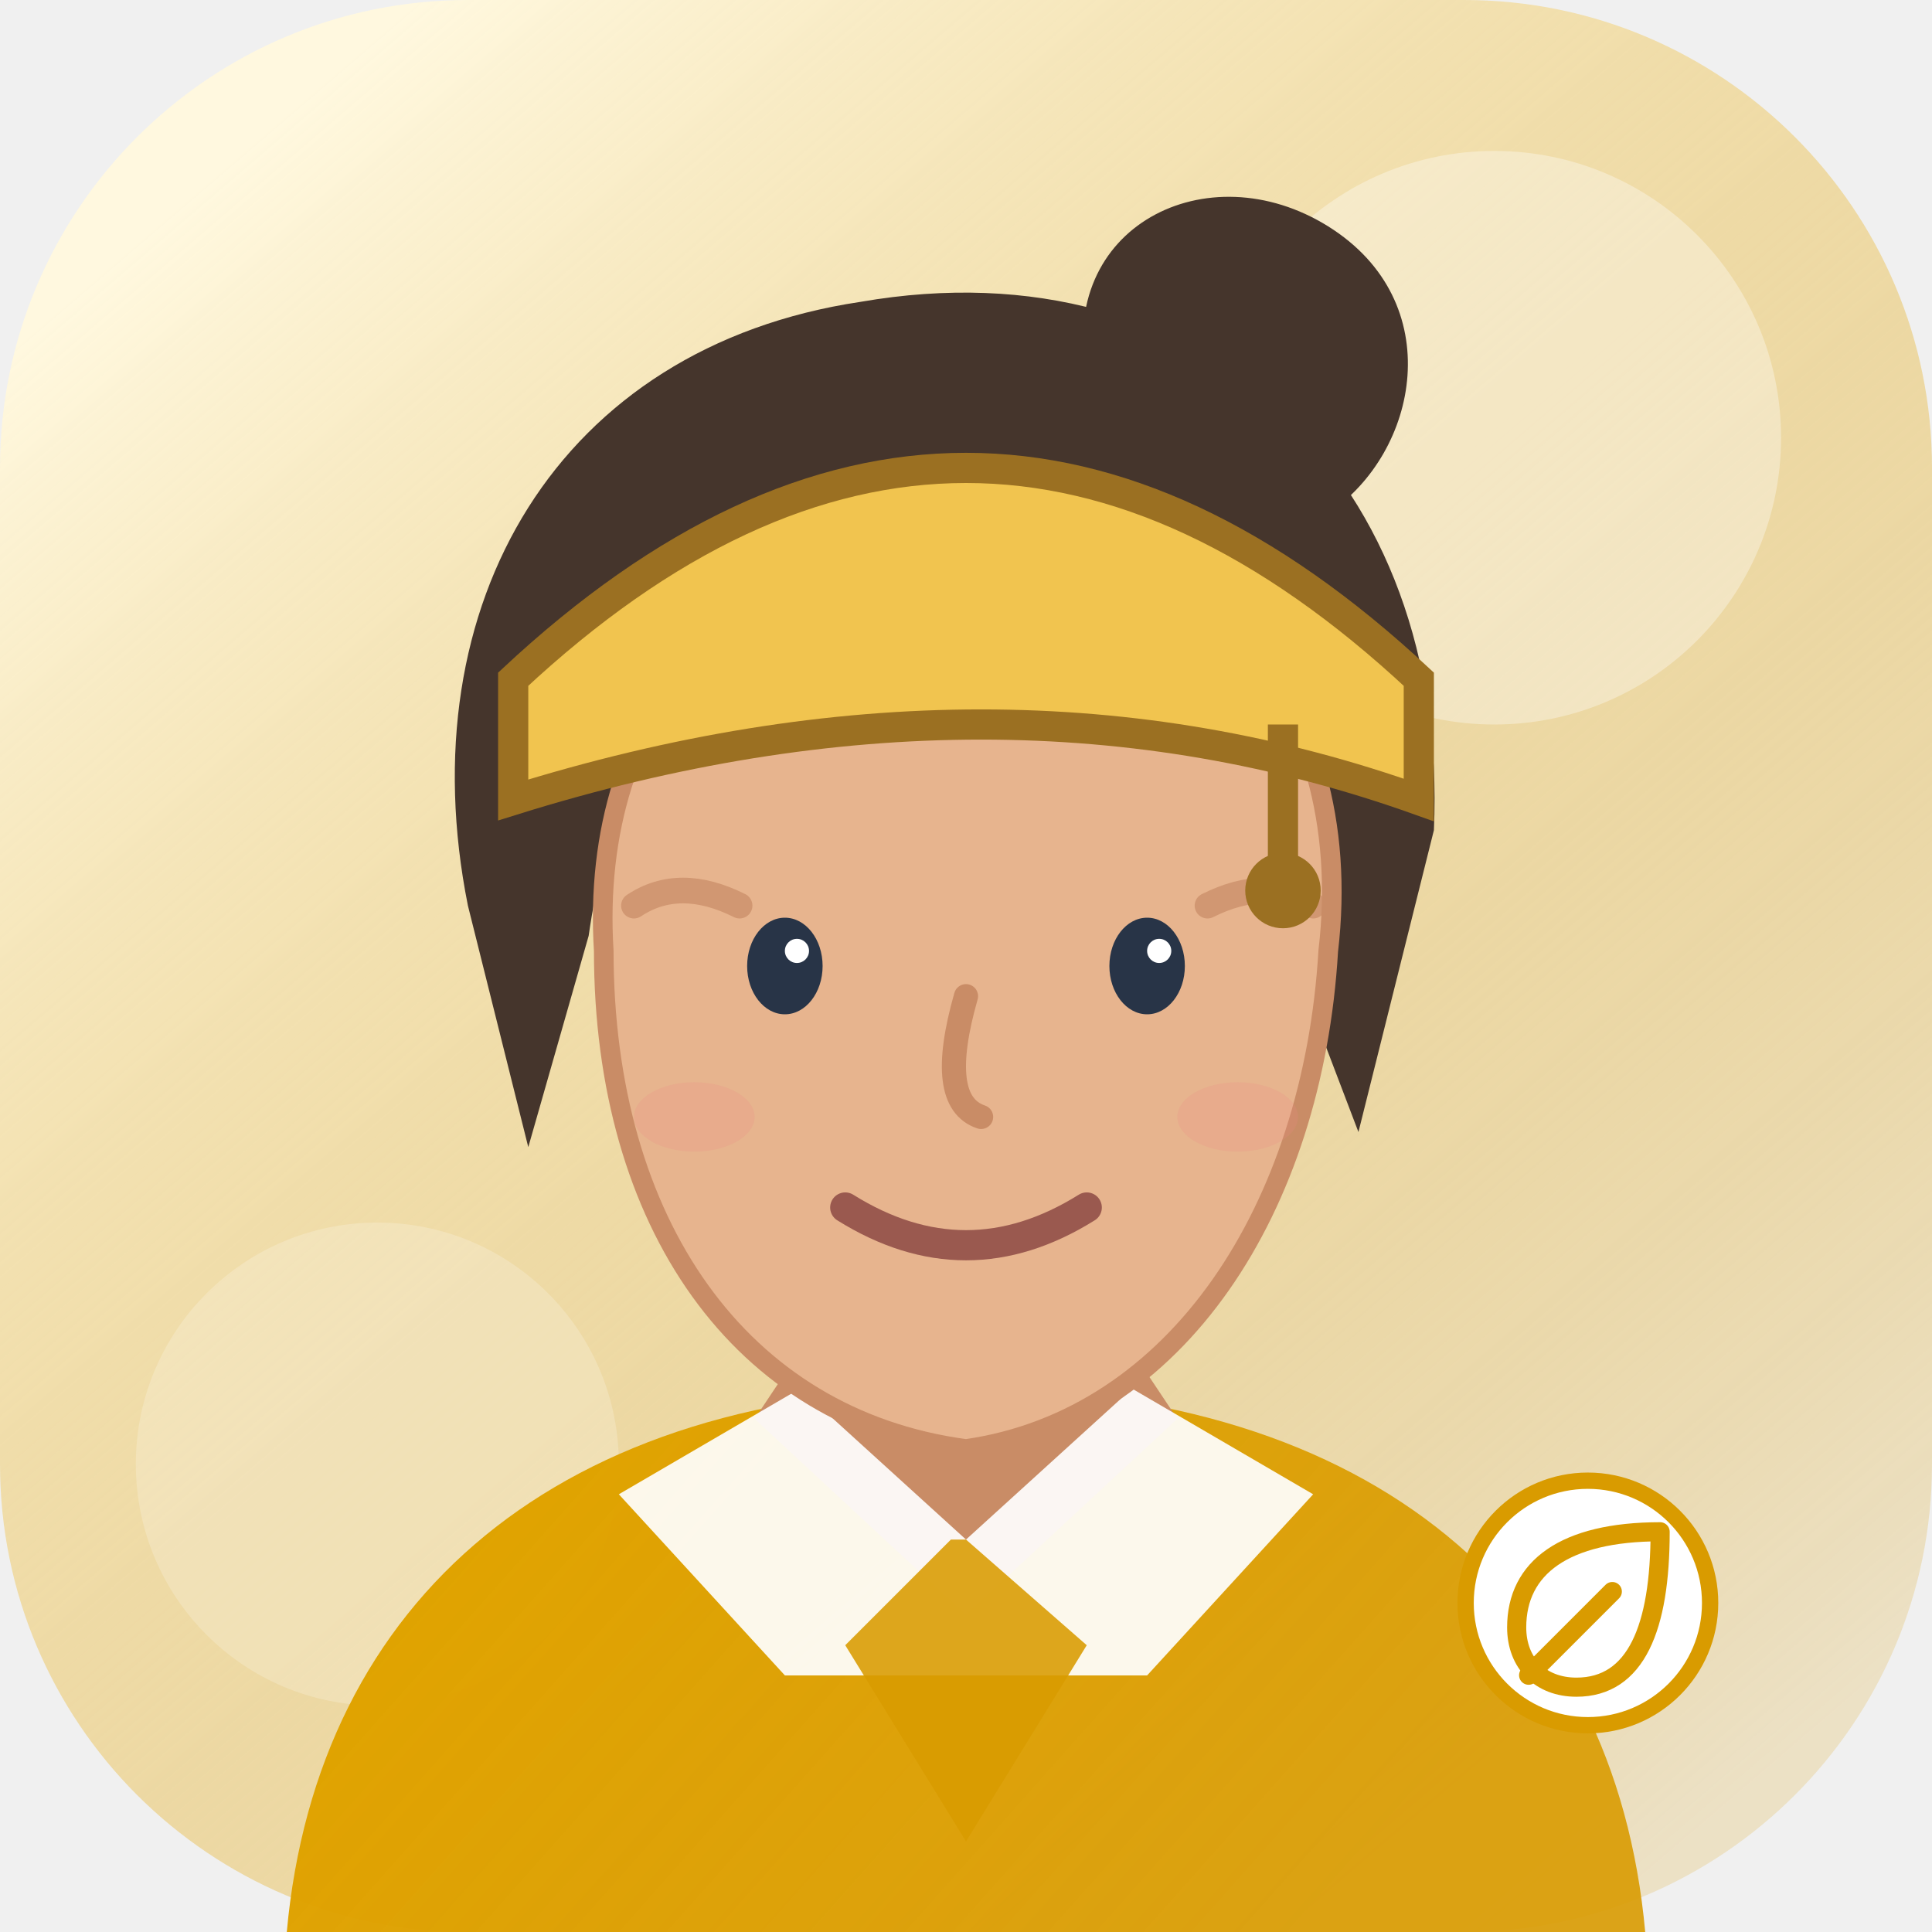
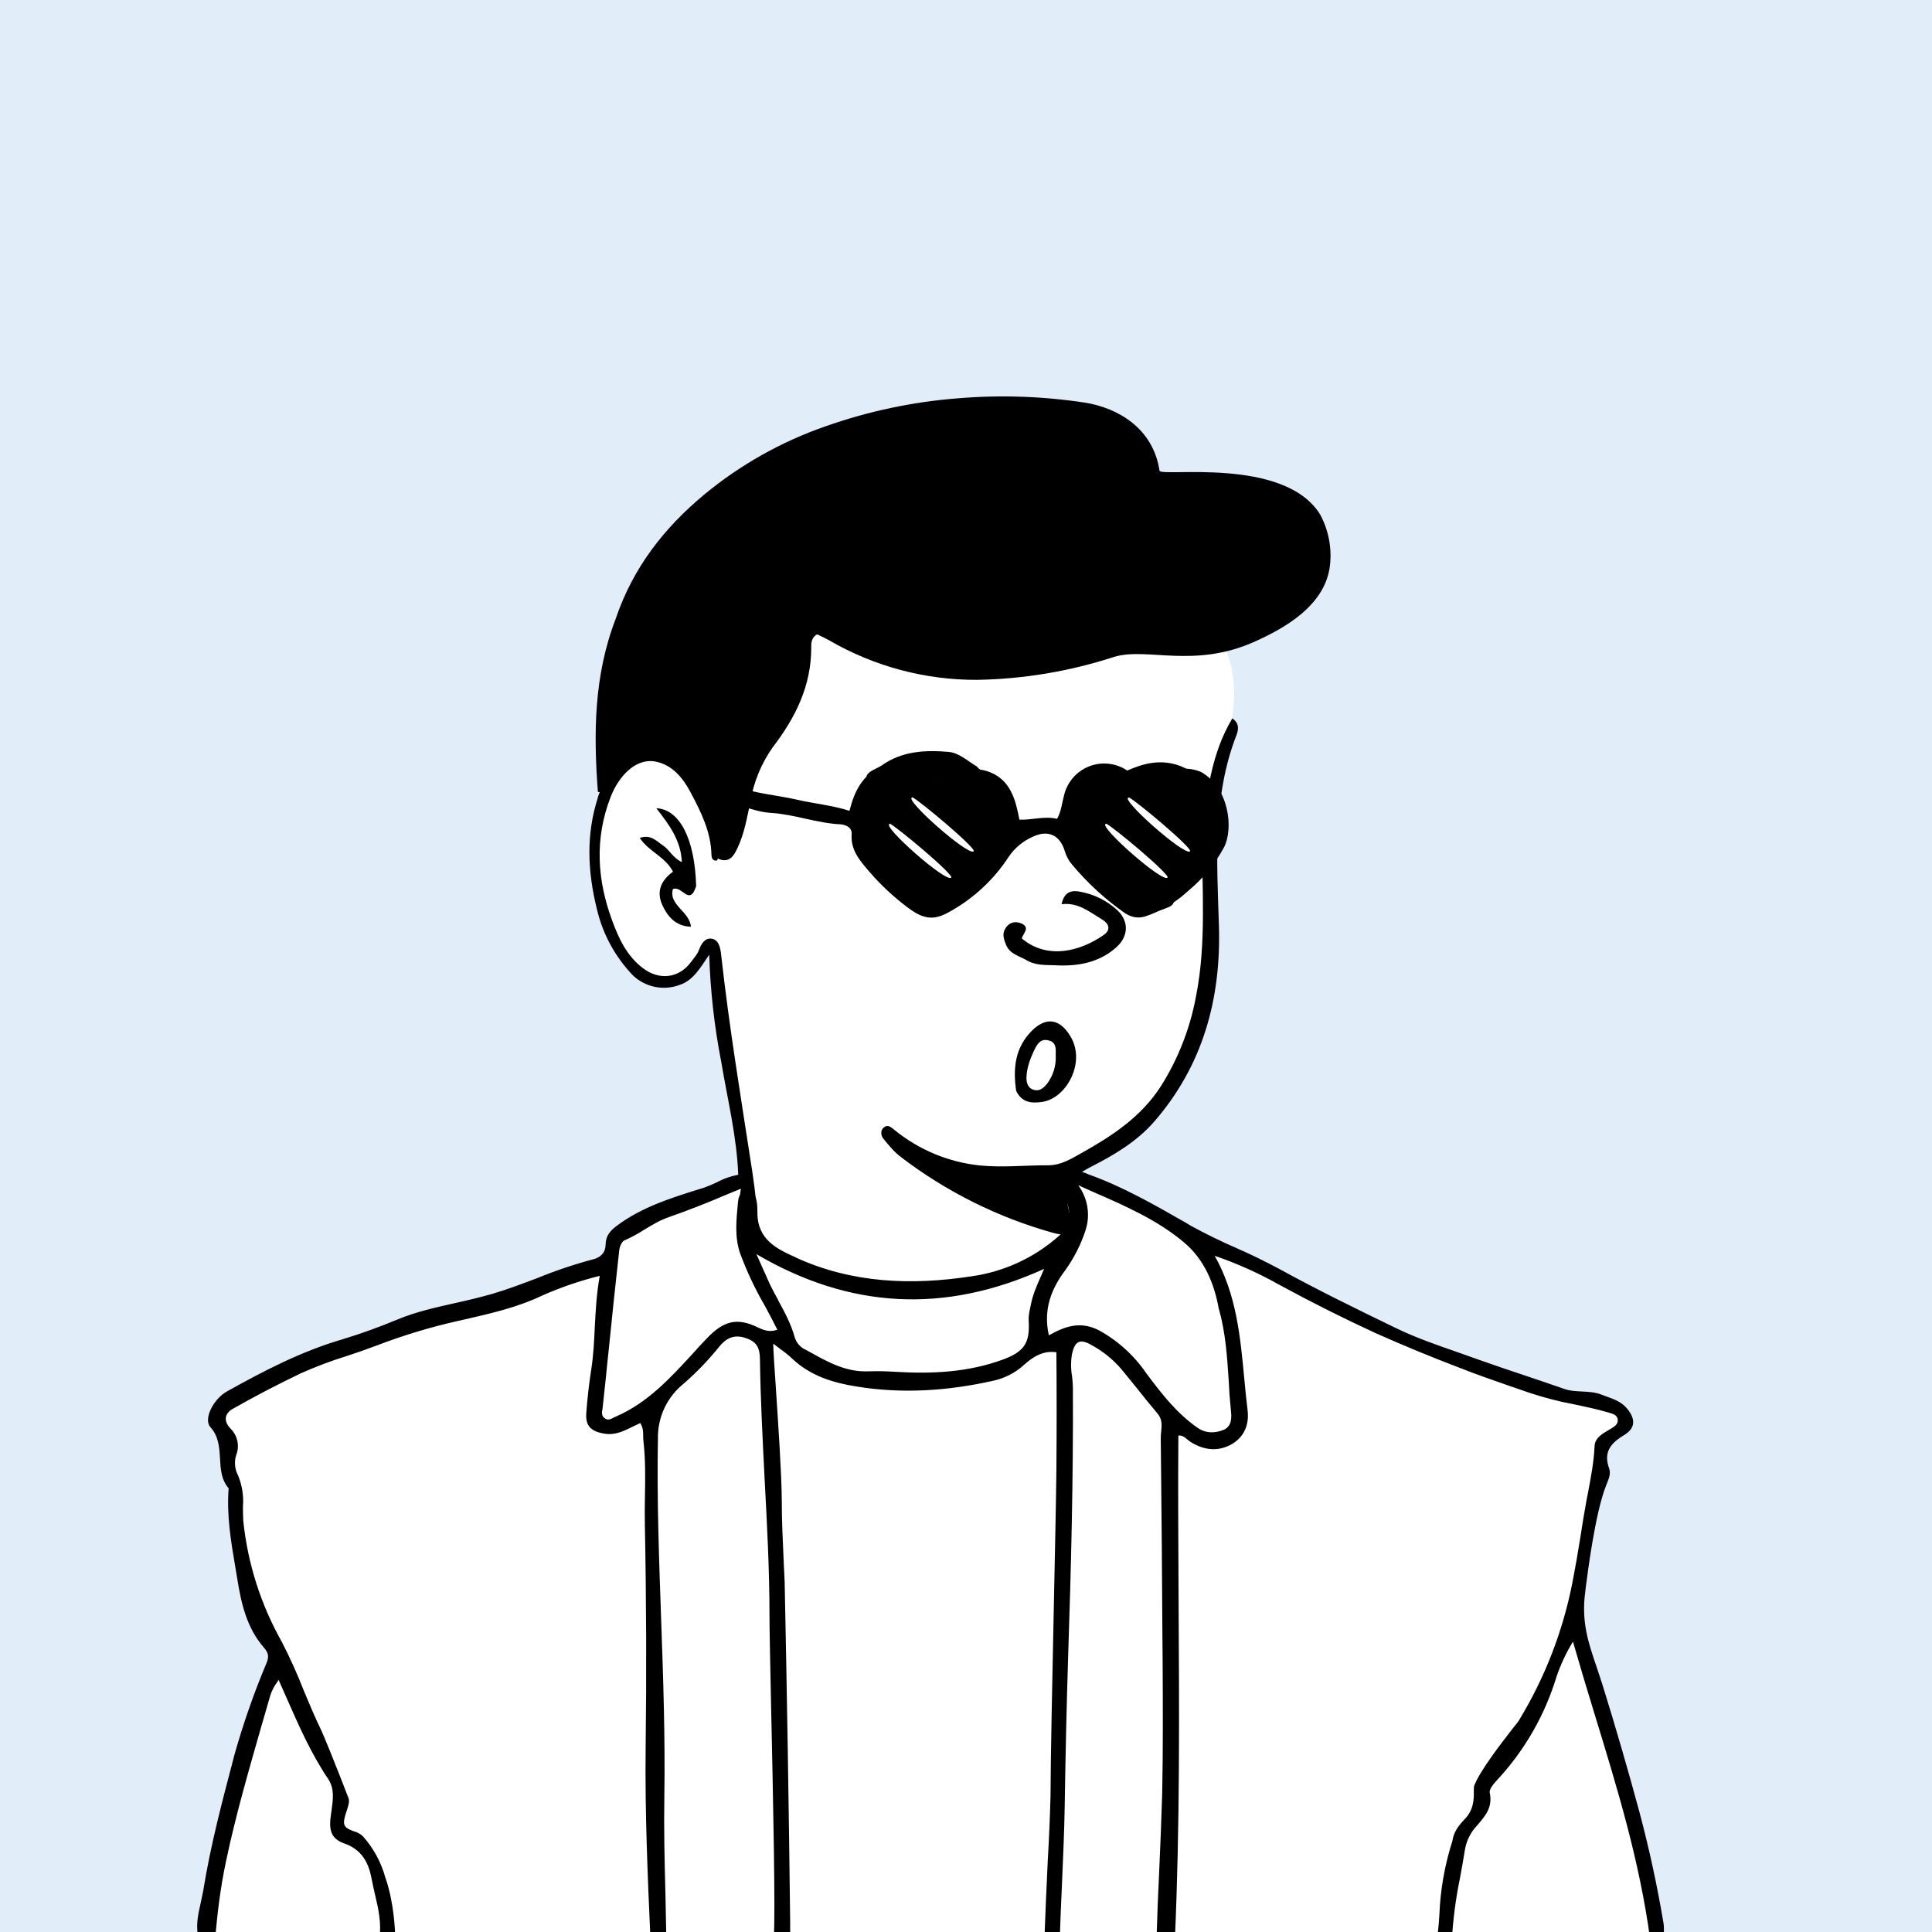
- <svg xmlns="http://www.w3.org/2000/svg" viewBox="0 0 128 128" role="img" aria-label="meituan-living-assistant">
+ <svg xmlns="http://www.w3.org/2000/svg" viewBox="0 0 1744 1744" fill="none" shape-rendering="auto" aria-hidden="true">
  <defs>
-     <linearGradient id="bg" x1="16" y1="10" x2="112" y2="122" gradientUnits="userSpaceOnUse">
-       <stop stop-color="#FFF8DF" />
-       <stop offset="1" stop-color="#D99B00" stop-opacity=".18" />
-     </linearGradient>
-     <linearGradient id="coat" x1="42" y1="86" x2="87" y2="126" gradientUnits="userSpaceOnUse">
-       <stop stop-color="#E0A300" />
-       <stop offset="1" stop-color="#D99B00" stop-opacity=".9" />
-     </linearGradient>
+     <g id="head-variant01-5abfa999">
+       <path d="M553 723.7c-99 297-363.7 388.6-503.6 19.8-19.3-50.7 31-69.5 66.2-91.9 24.1-15.3 36.8-28.5 35.3-42.2C144 545 114 365.6 114 365.6l-3-5.8s.7-1.6-2.2 1.2c-3 3-9.9 34.2-37 34.2-24.5 0-49.2-10.9-61-86.3C6.3 281.6 8.7 210 39 197c12.5-5.3 24-7.2 35.2-.8s-13-22 112-126C267.5 2.4 395.8-7.5 447.6 4S551 40.8 574 94.5c27.8 65-25.9 114.3-14 262.5-2.2 53.6.8 171.2-146.6 210.6-28 7.5-19.3 48.4 22.7 58.4 67 21 117 72.3 117 97.9" fill="#ffffff" />
+       <path d="M7.6 228.9c5.2-16.1 23.7-44.7 42.2-42C71.7 185 83.8 198 94 213a140 140 0 0 1 22.4 61.5c.5 3.7 1 7.6-1.2 11.3-4.5.6-4.9-3-5-5.6-.5-20.7-9.7-38.7-18.9-56.1-6.6-12.5-16.2-24.6-31.4-27.6-17.2-3.5-33 12-40.8 32.2-14.5 37.6-12 74.6 1.4 111 5.8 15.9 13.1 32.1 27.8 43.2 14.8 11.3 32.7 9.3 43.6-5.7 2.5-3.4 5.6-6.7 7-10.6 2.1-5.7 5.4-11 11.3-10.3 6.8 1 8 8.3 8.7 14C126.2 436 137 501 147 566c2.6 17.1 5.6 41.7 3.6 52.1-.7 3.7 0 7-4.5 7.8-4.9.7-7-2.1-7.7-6.5-2.3-17-3-23.6-4-49.6-1.2-34.3-9.6-68-15.3-102a604 604 0 0 1-10.9-97c-8.5 12.7-14.8 23.3-26.5 27.2a40.5 40.5 0 0 1-46.1-12.6 128 128 0 0 1-28.8-55.8c-8.4-34-9.9-67.1.9-100.6m572.7-71.5c6.5 4.4 5.7 10 3.7 15.2-21.6 55.7-17.6 113.8-15.8 171.6 2.1 66.4-14.5 126.8-58.7 177.5-15.4 17.6-35.8 29.8-56.5 40.3-21.4 11-25.9 20.1-19.2 43.6 1.3 4.7 4.4 9.6-.2 14.4s-9.8 3.1-15.4 1.7a406 406 0 0 1-137-68.3c-6-4.5-11-10.6-15.8-16.5-2.5-3-3-7.8.5-10.4 3.7-2.9 6.4.1 9.8 2.7A146 146 0 0 0 352 561c21 2.1 41.5-.2 62.3-.1 11.5 0 20.6-5.9 29.5-10.8 27.8-15.5 54.3-32.8 72.2-60.7a230 230 0 0 0 31.6-80.9c9.6-48 5.3-96.6 5.5-146.2 4.2-36.9 8.1-72.7 27.3-104.8M60.6 238.6c21 1 34.7 28 35.8 70.3-6 18.8-12.8-1-21 2.7-4 14.5 15.1 20 16.3 34-14-.6-21.1-9.3-25.9-19.8-5.5-12.2-1-22.2 9.7-29.9-6.7-13.4-21.7-18-30-30.5 10-3.5 15.1 2.9 21 6.8 5.9 4 9 11.3 17 15-.8-19.8-11.7-34-23-48.6" fill="#000000" />
+     </g>
+     <g id="clothes-variant05-5abfa999">
+       <path d="M1339 719 30 721.7s25.8-189 56.2-235.7c16.3-25-10.6-45-16.4-70.3S58 357.8 59.3 348.3A173 173 0 0 0 55 305c-3-14-.2-28.3-7-40.5-7-12.1-8-25 0-30.7 8-5.8 341.2-123.5 341.2-123.5l10.3-21.6s47-34.8 72.2-40.7 47.1-9.7 47.1-9.7-5.2 24.3-1.4 36.6c4 12.4 81.6 64 143.2 59 84.4 0 150.9-40.4 156.3-56 5.4-15.5-3.3-18.8-6.6-31.7-3.4-12.8 4.8-17.6 19.3-9.6s211.3 110.9 254 130.4c42.6 19.6 202.6 69.4 202.6 69.4s30.2 8.8 26.7 17.2c-7.6 17.9-24.1 1-24.1 49.6 0 30-25.3 125.6-25.3 125.6s39.6 123.7 46.2 148.2 29.3 142 29.3 142" fill="#ffffff" />
+       <mask id="clothesVariant05-a" style="mask-type:luminance">
+         <path d="m555 718.7-12-460h266.5l-9.5 460z" fill="white" />
+       </mask>
+       <path fill-rule="evenodd" clip-rule="evenodd" d="M436.2 721.7c-2.6-57.2-5-114.3-4.4-171.6q1.3-101.8-.7-203.6-.2-13 .1-25.7c.3-16.5.5-33-1.4-49.5q-.2-2-.2-4.3c0-3.7 0-7.6-2.7-11.7l-6.3 3c-8 4-16 8.1-25.8 6.6-11.6-1.9-17.4-6.4-16.6-18.3a489 489 0 0 1 4.5-39.6c2-12.6 2.6-25.3 3.2-38.2.8-15.2 1.6-30.7 4.5-46.4a315 315 0 0 0-52 17.8c-22.4 10.7-46.6 16.2-70.6 21.7l-5.4 1.2q-37.4 8.4-73.4 22.2-13.3 5-26.8 9.4a376 376 0 0 0-41.7 15.7 994 994 0 0 0-61.3 32c-7.5 4.2-8.7 11.1-2 18a22 22 0 0 1 5 23.8 24 24 0 0 0 1.8 18.6 61 61 0 0 1 4.3 28q0 6.5.3 12.7a281 281 0 0 0 34.8 109.3 468 468 0 0 1 20 44.4c5 11.8 9.8 23.6 15.4 35 2 4 12.6 30 24.9 61.9 1 2.8-.4 7.2-1.9 11.7-1.5 4.6-3 9.3-1.9 12.2 1.2 3 4.6 4.3 8.2 5.7a19 19 0 0 1 8.6 4.7 93 93 0 0 1 20.3 37.7l.2.4c7.5 22.1 8.5 47 8.6 54a33 33 0 0 1-14.3.2c2-14.3-1-27.3-4.1-40.3q-1.6-6.9-3-13.9c-2.8-15.3-9.5-26.4-24.5-31.7-10.5-3.6-13.8-10.2-12.7-21.8l1-7.5c1.4-9.9 3-20.1-3-29-15.5-23-26.6-48.3-37.9-74l-6.8-15.4-1.4 2.2a43 43 0 0 0-6 11.5l-8.4 29C73.2 570 61.6 610 53 651c-5 23.5-7.9 47-9.8 70.8H28.7c-3.5-11.5-1-22.5 1.5-33.5l2.3-11.1C39 636.8 49.4 597.4 59.8 558l.5-2.1a710 710 0 0 1 29.5-84.5c2.3-5.6 1.2-9.2-2.8-13.7C71.8 440.2 66.7 418 63.2 396l-1.8-10.8c-4-23.5-7.9-47-6-71-6.7-7.8-7.3-17.4-7.8-27-.6-10-1.2-20-8.7-28.3-6.4-7 2.5-25.2 15-32.2 33.2-18.5 66.8-36 103.5-46.8a517 517 0 0 0 50.6-18.2c16.9-7 34.5-10.8 52.1-14.8q16.8-3.6 33.2-8.2c13.6-4 26.7-9 40-14a420 420 0 0 1 51-17.2c7-1.7 11.3-6.1 11.4-13.6.1-7.7 4.2-12.3 10.1-16.7 22.5-16.9 48.7-25 74.8-33.2l3.4-1q6.2-2.2 12-5a65 65 0 0 1 20.5-7c3.3-.6 6.5-1.2 10.2 0 2 6.6-2 9.9-6.8 11.9l-15.4 6.3a806 806 0 0 1-52.3 20.4c-7.8 2.7-14.7 7-21.6 11.1q-8.6 5.6-18 9.7c-2.3 1-4.2 5.6-4.6 8.7q-4.9 44-9.3 88l-1.4 13.2-1.4 14.1-3 27.9c-.6 3-1.2 6.1 1.7 8.5 3 2.4 5.7 1 8.4-.5l2.2-1c28.3-12.3 48.4-34.2 68.5-56q6.7-7.6 13.6-14.7c14.7-15.4 26.9-18.9 45.7-9.7 5.7 2.7 10.9 4.6 17.7 2.1q-5.5-11-11.4-21.8a302 302 0 0 1-22.2-47.1c-5-14.6-3.5-29.6-2.1-44.4l.3-3c.5-5.6 4.3-10.2 11.4-10.7 5.9 5.8 6 15.3 6 21-.2 25 18.1 33.3 34.7 40.8l.5.3c50.3 22.9 103.7 25 157.4 16.8a150 150 0 0 0 80.3-37.2c11.4-10.4 10-22.9 4.5-34.3-4.5-9-1.5-14.8 3.7-20.6 4.7-5.2 10.3-3 15.5-1l2.3 1c30.8 11 59 27.2 87.4 43.4l5 3a493 493 0 0 0 41.3 20.2q19.3 8.5 38 18.5c34.6 19 70.1 36.4 105.7 53.6 18.5 9 38.1 15.7 57.7 22.5l16.3 5.8q20.9 7.4 41.8 14.3 18 6 35.8 12.2c5.4 2 11 2.2 16.6 2.5 5.9.3 11.8.6 17.5 2.8l4.5 1.7c7 2.5 13.8 5 18.8 11.2 7.6 9.5 7.3 17.4-3 23.7-12.2 7.3-18.8 15.5-13.4 30.2 1.6 4.4-.3 9-2 13.3l-.5 1.2-.2.5c-10 25-16.8 79.6-18.6 93.4l-.3 2.8c-3.7 27 2.8 46 10.2 67.7l5.4 16.4q17.9 57.6 33.6 115.8 13 49 21.4 99c.6 3.4.4 7 .3 11l-.2 3a25 25 0 0 1-12.2.2c-9.4-69.9-29.7-136.2-50-202.4q-10.1-32.8-19.6-65.7a158 158 0 0 0-15 32.1 238 238 0 0 1-50.9 90l-1.2 1.3c-4 4.4-8.8 9.5-8 13.1 2.7 13-3.9 20.6-10.7 28.6l-3.3 3.8a42 42 0 0 0-8.6 20q-2 12.3-4.3 24.6a383 383 0 0 0-7.3 55.5h-14.3c2-6.1 2.4-13.2 3-22.2a251 251 0 0 1 11.8-67c.7-4 1.7-9.9 11-19.5 8.5-8.6 8.4-18.8 8.3-25.2q-.1-3.6.4-5.2c5.6-14.2 25.4-39.5 35.1-52q4.7-5.7 5.4-7.1a379 379 0 0 0 48-123.6q4-20.6 7.3-41.6 2.5-16.5 5.5-33l1.7-8.8c2.5-13.3 5-26.5 5.6-40.2.3-7.4 6.6-11 12.5-14.5l1.3-.8.5-.2.4-.3c3.3-2 6.7-4 6.2-8.3-.5-4-3.9-5-7.3-6l-1.3-.4c-10.2-3-20.7-5.2-31.1-7.4a300 300 0 0 1-39.6-10.2l-20.3-7c-13.9-4.9-27.7-9.6-41.3-15a1511 1511 0 0 1-77.9-32.1 1476 1476 0 0 1-87-43.7 346 346 0 0 0-58-26c19.6 34.7 23.1 72.8 26.7 110.8q1.3 14.6 3 28.8c1.5 12.7-3 23.5-13.6 30-12.3 7.4-25.3 6.2-37.6-1.4l-3-2.2c-2.2-2-4.6-4-8.3-3.8-.4 49.6 0 99.2.2 148.8.6 101.4 1.2 203-3.3 305a42 42 0 0 1-16.6.3q.9-30.6 2.4-60.7 1.6-35 2.7-70c.8-39.9.6-79.7.4-119.6l-.2-22.4q-.4-79.5-1.3-159.2l-.2-19.9q0-3 .4-5.9c.5-5.5 1.1-11-3.3-16.2q-10.1-12-19.8-24.3L861 206.3a96 96 0 0 0-27-21.6c-10.4-6-14.9-3-17.3 8.3a57 57 0 0 0 0 19.7q.7 5.6.8 11c.4 80.8-1.6 161.5-4.3 242.2q-2.1 67.6-3.1 135.4c-.4 23.7-1.5 47.4-2.5 71q-1.2 24.7-2 49.6c-4 0-9.9-.5-13.8-1.3.8-23.1 2-48.1 3-70.2a1849 1849 0 0 0 2.5-58.5c.1-34.5 1.5-99.8 2.8-162.4 1.1-52.7 2.2-103.4 2.5-132.4a6423 6423 0 0 0 0-105.7c-11.4-1.8-21 3.7-29.6 11.7a60 60 0 0 1-28.4 14.2c-40.4 9-81.3 11.7-122.4 5-21.3-3.4-41.6-9.6-57.9-25q-4.5-4.3-10.6-8.6l-6.7-5.1c0 4.7 1 20.7 2.4 40.7 2.2 33.3 5.2 77.9 5.3 100.7 0 18.2.9 36.4 1.7 54.6l.9 19a33762 33762 0 0 1 5 308.7c-.1 4.8-.3 9.7 1.7 14.4q-8.3.2-16.6-1c1.8-17.9-.6-131.4-2.4-212.6-.8-37.8-1.4-68.6-1.4-79.5 0-41-2.2-82.1-4.4-123.1-1.8-35.9-3.7-71.7-4.2-107.6-.1-10.7-2.9-16.2-13.3-19.5-10.6-3.5-17.7.8-23.5 8a266 266 0 0 1-31.9 33.2 62 62 0 0 0-23.4 49.5c-1 54.5 1 108.8 2.9 163.2 1.9 53.2 3.7 106.4 2.9 159.6-.5 29.7.2 59.5 1 89.2l.8 40.6zm513-569.4c-4.1-23.4-13.4-45-31.4-60.1-23.8-20-52.1-32.5-80.7-45l-14.8-6.6A45 45 0 0 1 829 81a133 133 0 0 1-18.5 36.5c-12.7 16.8-19.9 35.7-14.7 58.6 14.7-8.3 28.4-13 44.9-4.7a124 124 0 0 1 43.1 39c13.6 18.2 27.3 36 46.2 49.1 7.6 5.3 15.7 5 23.3 2 7.7-3.1 7.6-10.8 6.8-17.9q-1.4-13.5-2-27.3c-1.4-21-2.7-42.2-8.8-64m-397.8-8q-3.9-6.9-7.5-14.2l-12.2-27.3c84 49.3 169.7 54.2 259.7 13.3l-3.2 7.4c-3.6 8.2-7 16-8.7 24.6l-.6 3c-.9 4-1.7 8-1.4 12.3 1.2 19.9-4.4 27.6-23.4 34.6-31.6 11.6-64.2 13-97.3 11a243 243 0 0 0-24.4-.4c-19.7.7-35.9-8.2-52-17.2l-6.5-3.5a18 18 0 0 1-7.6-10c-3.3-12-9.1-22.8-15-33.5" fill="#000000" />
+     </g>
+     <g id="hair-variant06-5abfa999">
+       <path d="M289.9 336.3c15.7-46 43.6-81.7 80.1-112A354 354 0 0 1 479 163a468 468 0 0 1 120.3-25.4 491 491 0 0 1 114.4 4c29.4 4.8 61.2 23 67 61.4 1 6 112.3-13.1 144.9 39.4a78 78 0 0 1 9 45.6c-3.9 37.2-42.5 57.8-68 69.3-55 24.7-97.5 4.7-127 13.8a423 423 0 0 1-123.7 20.7 264 264 0 0 1-133.3-35.6q-5.6-3-11-5.5c-5 2.8-5.4 7.6-5.3 11.5.2 34.7-14.2 63.7-34.8 90.5a119 119 0 0 0-20.1 48.9c-3 14-5.3 28.5-11.5 41.6-2.7 5.8-6.3 13.3-15 11-8-2.1-8.2-10.1-7.8-15.9 1.2-19.7-8.4-35.2-17.8-50.9-17-28.4-46.1-33.4-67.6-4.2-3.9 5.4-6.8 12.5-18 9.7-3.9-52.3-3.8-104.8 16.2-156.5" fill="#000000" />
+     </g>
+     <g id="mouth-variant29-5abfa999">
+       <path d="M141.7 78c-3.2 7-5.7 14.2-6.1 22-.2 4.6.8 9.8 6 11.6 5.4 1.9 9.1-1 12.8-5.6a39 39 0 0 0 7.5-25.1c0-5 1.3-11.8-6.1-13.7-7.6-2-10.7 3.1-14 10.7" fill="#ffffff" />
+       <path fill-rule="evenodd" clip-rule="evenodd" d="M140.4 58.5c-14.9 15-17.2 33.4-14.1 54.3 5.4 10.8 14 11.2 23.4 9.9 21.3-2.9 39.6-34.7 26-58.5-9.4-16.3-22-19-35.3-5.7m-4.8 41.4c.4-7.7 2.9-15 6.1-22 3.4-7.6 6.5-12.7 14-10.7 6.7 1.7 6.4 7.3 6.3 12v1.7a39 39 0 0 1-7.6 25.1c-3.7 4.6-7.4 7.5-12.8 5.6-5.2-1.8-6.2-7-6-11.7" fill="#000000" />
+     </g>
+     <g id="nose-variant02-5abfa999">
+       <path d="M27 198.5c-7.6-4.6-16.3-6-19.8-14.5-1.8-4.5-3.5-9-1.4-13.5 3-6.4 8.9-8.5 15-6 8.6 3.7 1.8 9 .5 13.6C45 198 75 189.2 95.3 175c7.1-5 4.4-10.5-1.6-14.1-11.2-6.7-21.4-15.5-36.4-13.7 2.5-12.3 10.3-12.6 17-11.2a67 67 0 0 1 33.7 17c10.4 10.2 9.5 23.6-1.5 33.3-16 14.2-35.7 17.2-55.9 16-7.4-.3-15.4.3-23.5-3.7" fill="#000000" />
+     </g>
+     <g id="eyes-variant04-5abfa999">
+       <path d="M212.2 70q19.4.3 37.6 2.4c3 .4 5 3.3 5 6.7q-.1 5-4.7 7c-11.2 4.8-22 8.2-33.7.2-6.5-4.5-9-8.7-4.2-16.4M52.4 64.4c7 0 7.8 3.8 7 8.5-2 10.2-20 22.4-30.4 20.5-5.9-1-10.5-4-10.7-10.5-.2-6.7 4.8-8.2 10.3-8.4 9-.3 15.8-5.2 23.8-10M20 24c5-12 8.8-29.4 24-22.5C64.7 11 58 32.2 53.7 49 52 55.2 39.2 64.8 35.4 63.2 19.1 56.4 16.2 41.5 20 24m226.8 36.8c-8.6 7.5-17 7.6-22.2-1.5-9-16-8.6-32.8 3.3-47.2 2.5-3 13.8-3.6 16.3-1q20.8 22.7 2.6 49.7" fill="#000000" />
+     </g>
+     <g id="glasses-variant04-5abfa999">
+       <path d="M473.8 15.8c25.6 14.4 29.4 51.2 20.9 67.9a134 134 0 0 1-32.9 39.9 105 105 0 0 1-38.8 22.8c-7 2-13 .1-18.1-3.3a246 246 0 0 1-47.5-43.7q-4.6-5.4-6.6-12.3c-4.3-14.2-14.9-19.2-28.3-13a51 51 0 0 0-22.3 18.4 151 151 0 0 1-53.6 49.7c-14.2 8.1-23.5 6.4-37-3.6q-19.6-14.6-35.4-33c-8.4-9.8-16.8-19.4-15.7-33.5.3-4.6-2.5-7-6.5-8.3a14 14 0 0 0-3.7-.7c-21.3-1-41.3-9-62.6-10.3-16-1-30.9-8.7-46.5-12.6-4.5-1.2-8.7-3.8-13.2-4.6-6.5-1.2-7.8-5.5-9-11.6a66 66 0 0 1 34.8 4c18.3 7.3 38 8.5 57 12.8 15.5 3.6 31.5 5 47.7 10.1C161 33.4 168 18.2 186 11c19.9-8 33.2 3.2 48 15 15.2-8.1 31.4-17.3 49.7-9.8s22.8 24.7 26.2 42.7c11.6.4 22.8-3.5 34-.7 3.9-7 4.4-14.3 6.3-21.2A37.2 37.2 0 0 1 408 15.1c9.8 9 19 9.6 31.5 2.9a39 39 0 0 1 34.3-2.2" fill="#000000" />
+       <path d="M192.6 62.4c-.8-.3 1 0 0 .4-6.7 2 50.6 52.8 55.7 48.5 3-2.5-49.5-46.3-55.7-49M213 38.6c-.9-.3 1 0-.1.4-6.7 2 50.7 52.8 55.7 48.5 3-2.5-49.5-46.3-55.6-49m175 23.9c-1-.3 1 0-.2.4-6.6 2 50.7 52.8 55.8 48.5 3-2.5-49.5-46.3-55.7-49m20.4-23.7c-.9-.3 1 0-.1.4-6.6 2 50.7 52.8 55.7 48.5 3-2.5-49.5-46.3-55.6-49" fill="#ffffff" />
+     </g>
+     <g id="eyebrows-variant05-5abfa999">
+       <path d="M106.5 34.6c4.3 5.6 14.4 8.2 8.3 16.8-5.8 8.2-15.6 8.7-24.3 6.4q-14.3-3.5-27.1-10.6c-12.1-7-23.1-6.2-34.8.2-6.5 3.6-16 9.8-20.4 1.9-5-9.2 7-11.4 12.8-15.4 18-12.8 38.8-14 60-12.2 9.6.8 16.7 7.7 25.5 13m123.7 9.5c15.9-7.4 30.7-14.8 48.2-12.7a48 48 0 0 1 30 15.2c2.9 3.1 5 7.5 1.4 11.4-3.6 3.7-8.6 4.5-12.5.4-10-10.7-20.3-8.4-30.7-1.4-9 6.1-19.6 5.5-29.4 6.4-10.7 1-13.4-6.6-7-19.3" fill="#000000" />
+     </g>
+     <clipPath id="clip-5abfa999">
+       <rect width="1744" height="1744" rx="0" ry="0" />
+     </clipPath>
  </defs>
-   <rect width="128" height="128" rx="31" fill="url(#bg)" />
-   <circle cx="99" cy="29" r="19" fill="#fff" opacity=".34" />
-   <circle cx="25" cy="97" r="16" fill="#fff" opacity=".2" />
-   <path d="M19 128c2-22 18-36 45-36s43 14 45 36z" fill="url(#coat)" />
-   <path d="M50 94l14 13 14-13-4-6H54z" fill="#C98C66" />
-   <path d="M53 92l11 10 11-10 12 7-11 12H52l-11-12z" fill="#fff" opacity=".92" />
-   <path d="M63 102l-7 7 8 13 8-13-8-7z" fill="#D99B00" opacity=".88" />
-   <path d="M31 60c-4-20 6-37 26-40 23-4 39 12 38 35l-5 20-8-21c-5-12-12-16-23-15-11 1-18 9-20 23l-4 14zM72 25c-2-10 8-15 16-10 8 5 6 15 0 19z" fill="#45352C" />
-   <path d="M64 35C79 34 90 46 88 63 87 80 78 94 64 96 49 94 40 81 40 63 39 47 49 36 64 35z" fill="#E7B48E" stroke="#C98C66" stroke-width="1.3" />
-   <path d="M42 60q3-2 7 0m31 0q4-2 7 0" fill="none" stroke="#C98C66" stroke-width="1.7" stroke-linecap="round" opacity=".72" />
-   <ellipse cx="52" cy="64" rx="2.5" ry="3.2" fill="#283447" />
-   <ellipse cx="76" cy="64" rx="2.5" ry="3.2" fill="#283447" />
-   <circle cx="52.8" cy="63" r=".8" fill="#fff" />
-   <circle cx="76.8" cy="63" r=".8" fill="#fff" />
-   <path d="M64 66q-2 7 1 8" fill="none" stroke="#C98C66" stroke-width="1.6" stroke-linecap="round" />
-   <path d="M56 80q8 5 16 0" fill="none" stroke="#9A594F" stroke-width="2" stroke-linecap="round" />
-   <ellipse cx="46" cy="74" rx="4" ry="2.3" fill="#E98783" opacity=".2" />
-   <ellipse cx="82" cy="74" rx="4" ry="2.3" fill="#E98783" opacity=".2" />
-   <path d="M32 45c7-16 20-22 34-21 11 1 19 6 25 16-14-4-23-6-32-5-10 2-18 7-27 10z" fill="#45352C" />
-   <path d="M34 45q30-28 60 0v8q-28-10-60 0z" fill="#F1C44F" stroke="#9B7022" stroke-width="2" />
-   <path d="M85 48v9" stroke="#9B7022" stroke-width="2" />
-   <circle cx="85" cy="59" r="2.5" fill="#9B7022" />
-   <g transform="translate(98 99) scale(.9)" fill="none" stroke="#D99B00" stroke-width="1.6" stroke-linecap="round" stroke-linejoin="round">
-     <circle cx="8" cy="8" r="9" fill="#fff" stroke-width="1.2" />
-     <g transform="translate(1 1) scale(.88)">
-       <path d="M14 2C6 2 2 5 2 10c0 3 2 5 5 5 5 0 7-5 7-13z" />
-       <path d="M3 14l7-7" />
-     </g>
+   <g clip-path="url(#clip-5abfa999)">
+     <rect width="1744" height="1744" fill="#e1edf9" />
+     <use transform="translate(532 491)" href="#head-variant01-5abfa999" />
+     <use transform="translate(151 1029.3)" href="#clothes-variant05-5abfa999" />
+     <use transform="translate(266 221.9)" href="#hair-variant06-5abfa999" />
+     <use transform="translate(791 872)" href="#mouth-variant29-5abfa999" />
+     <use transform="translate(901 669)" href="#nose-variant02-5abfa999" />
+     <use transform="translate(805.2 732.6)" href="#eyes-variant04-5abfa999" />
+     <use transform="translate(610.3 681)" href="#glasses-variant04-5abfa999" />
+     <use transform="translate(775 657)" href="#eyebrows-variant05-5abfa999" />
  </g>
</svg>
